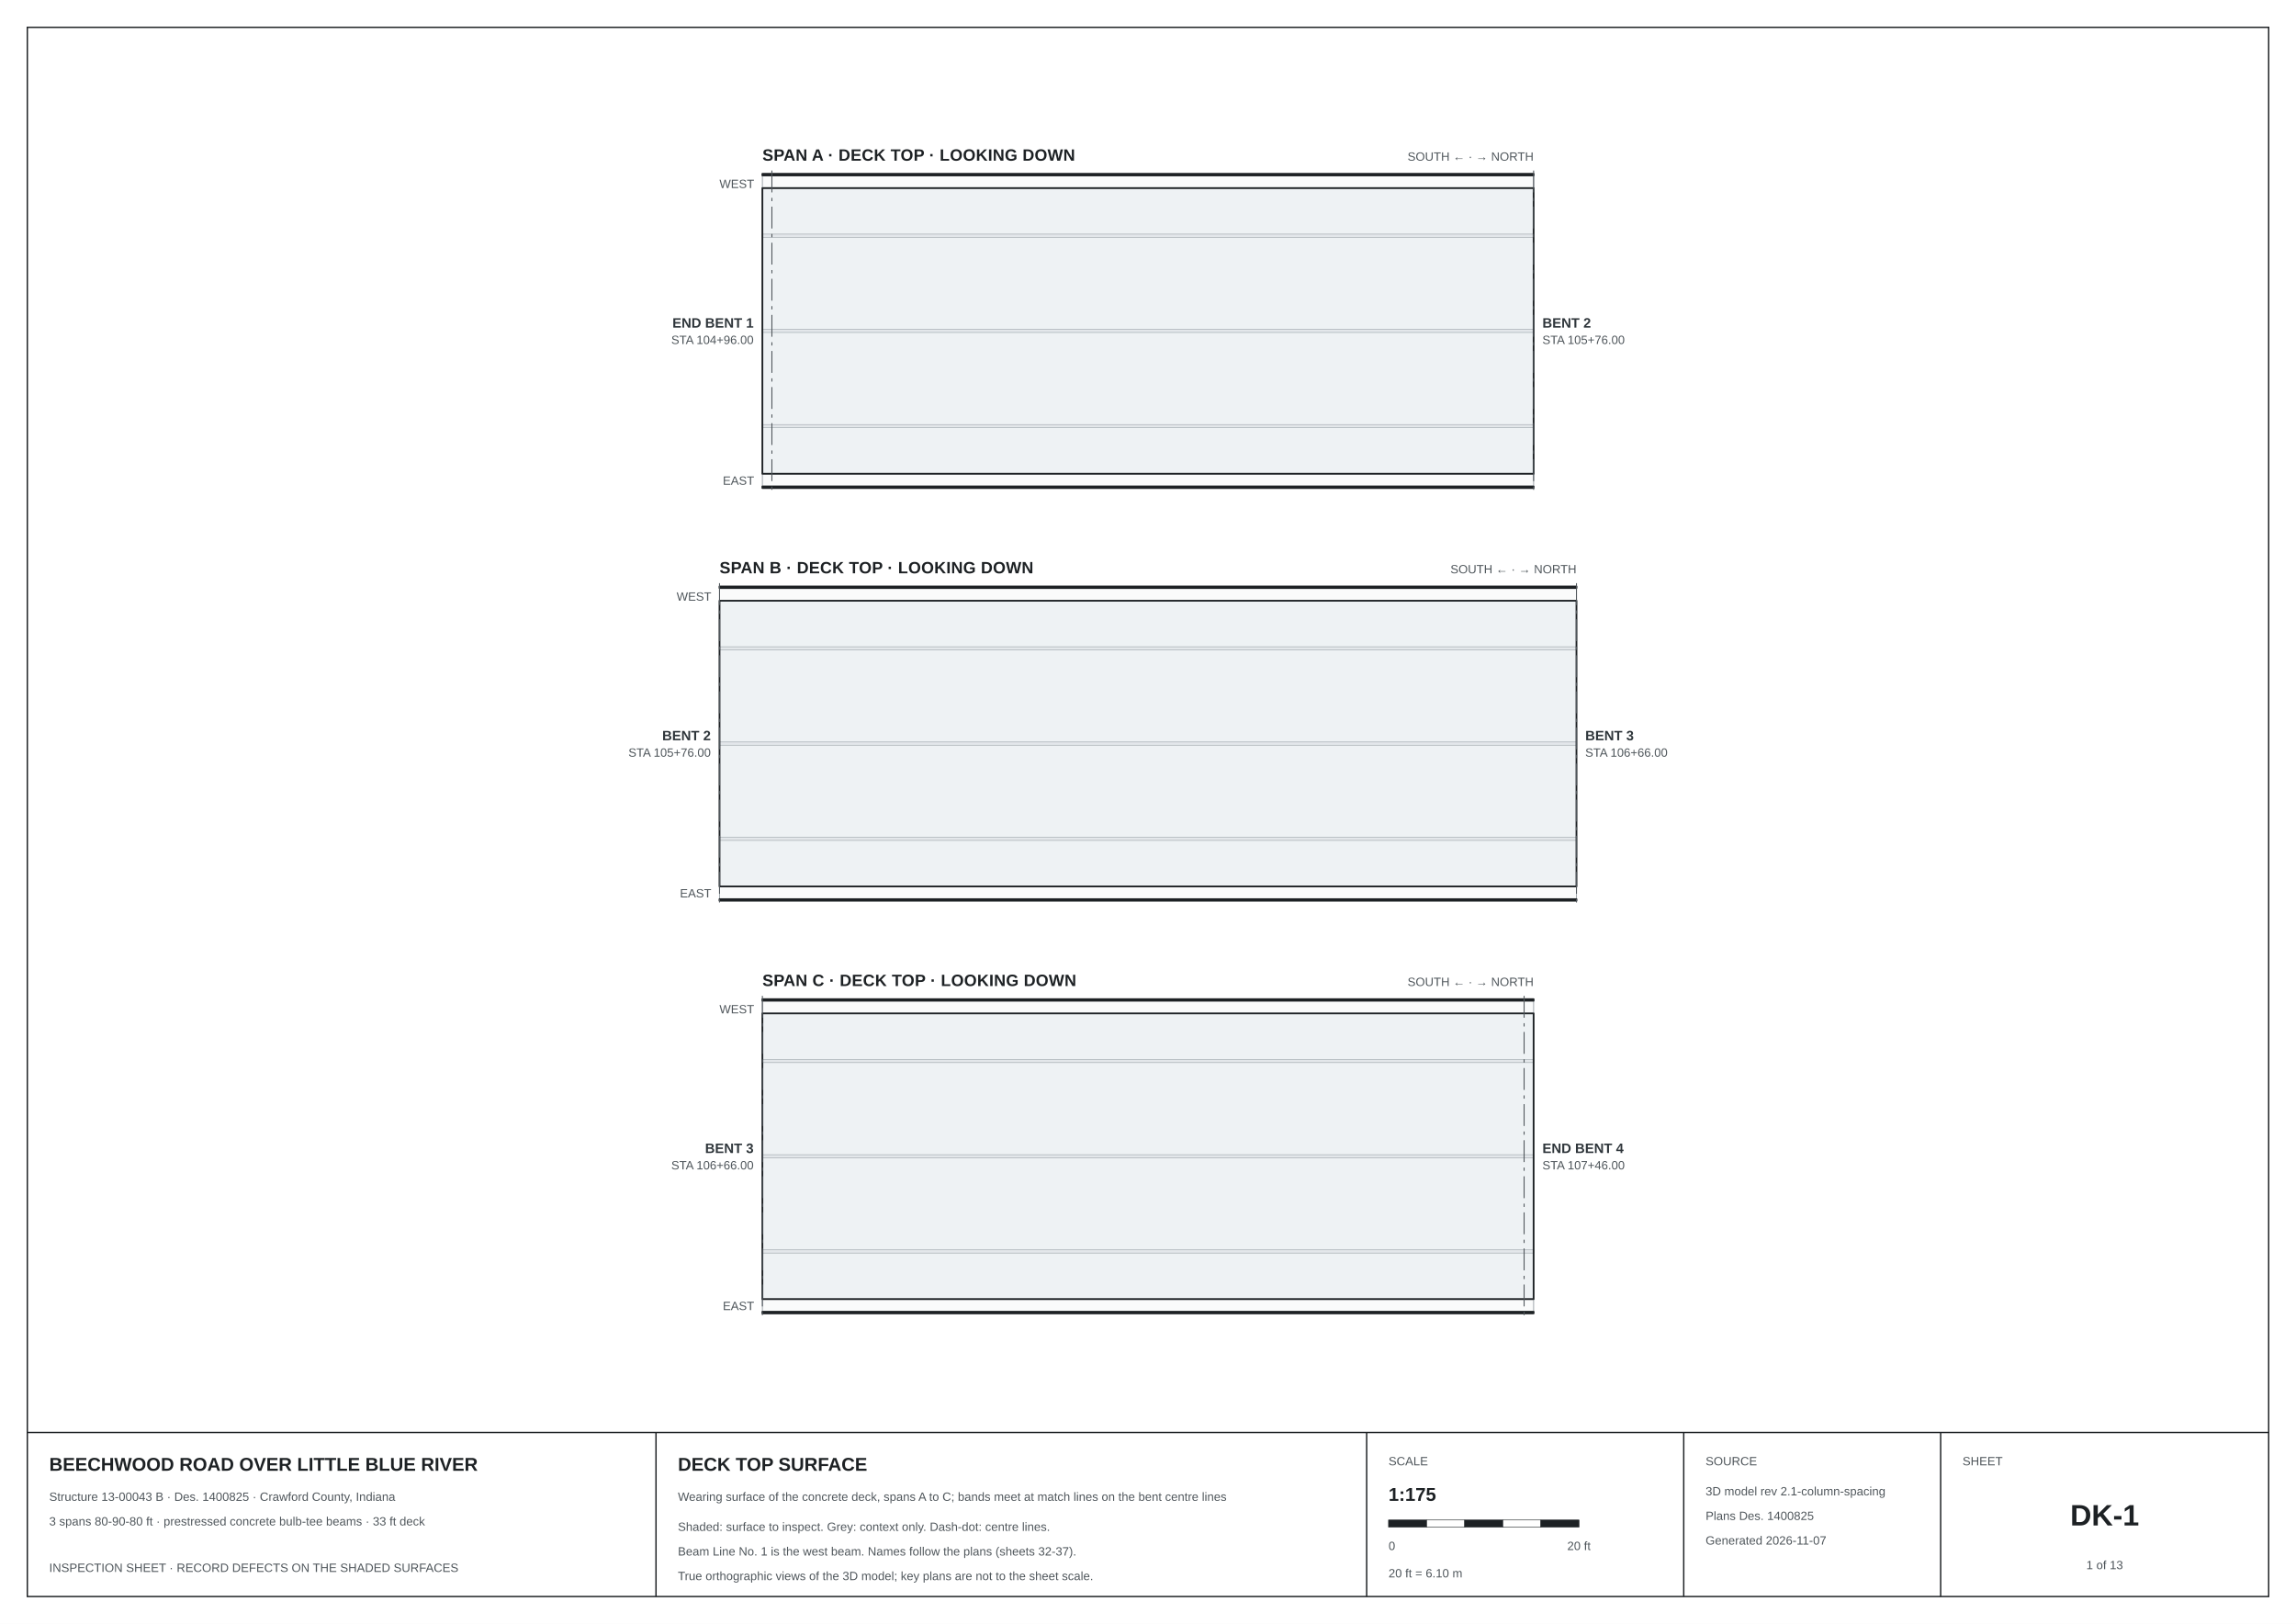
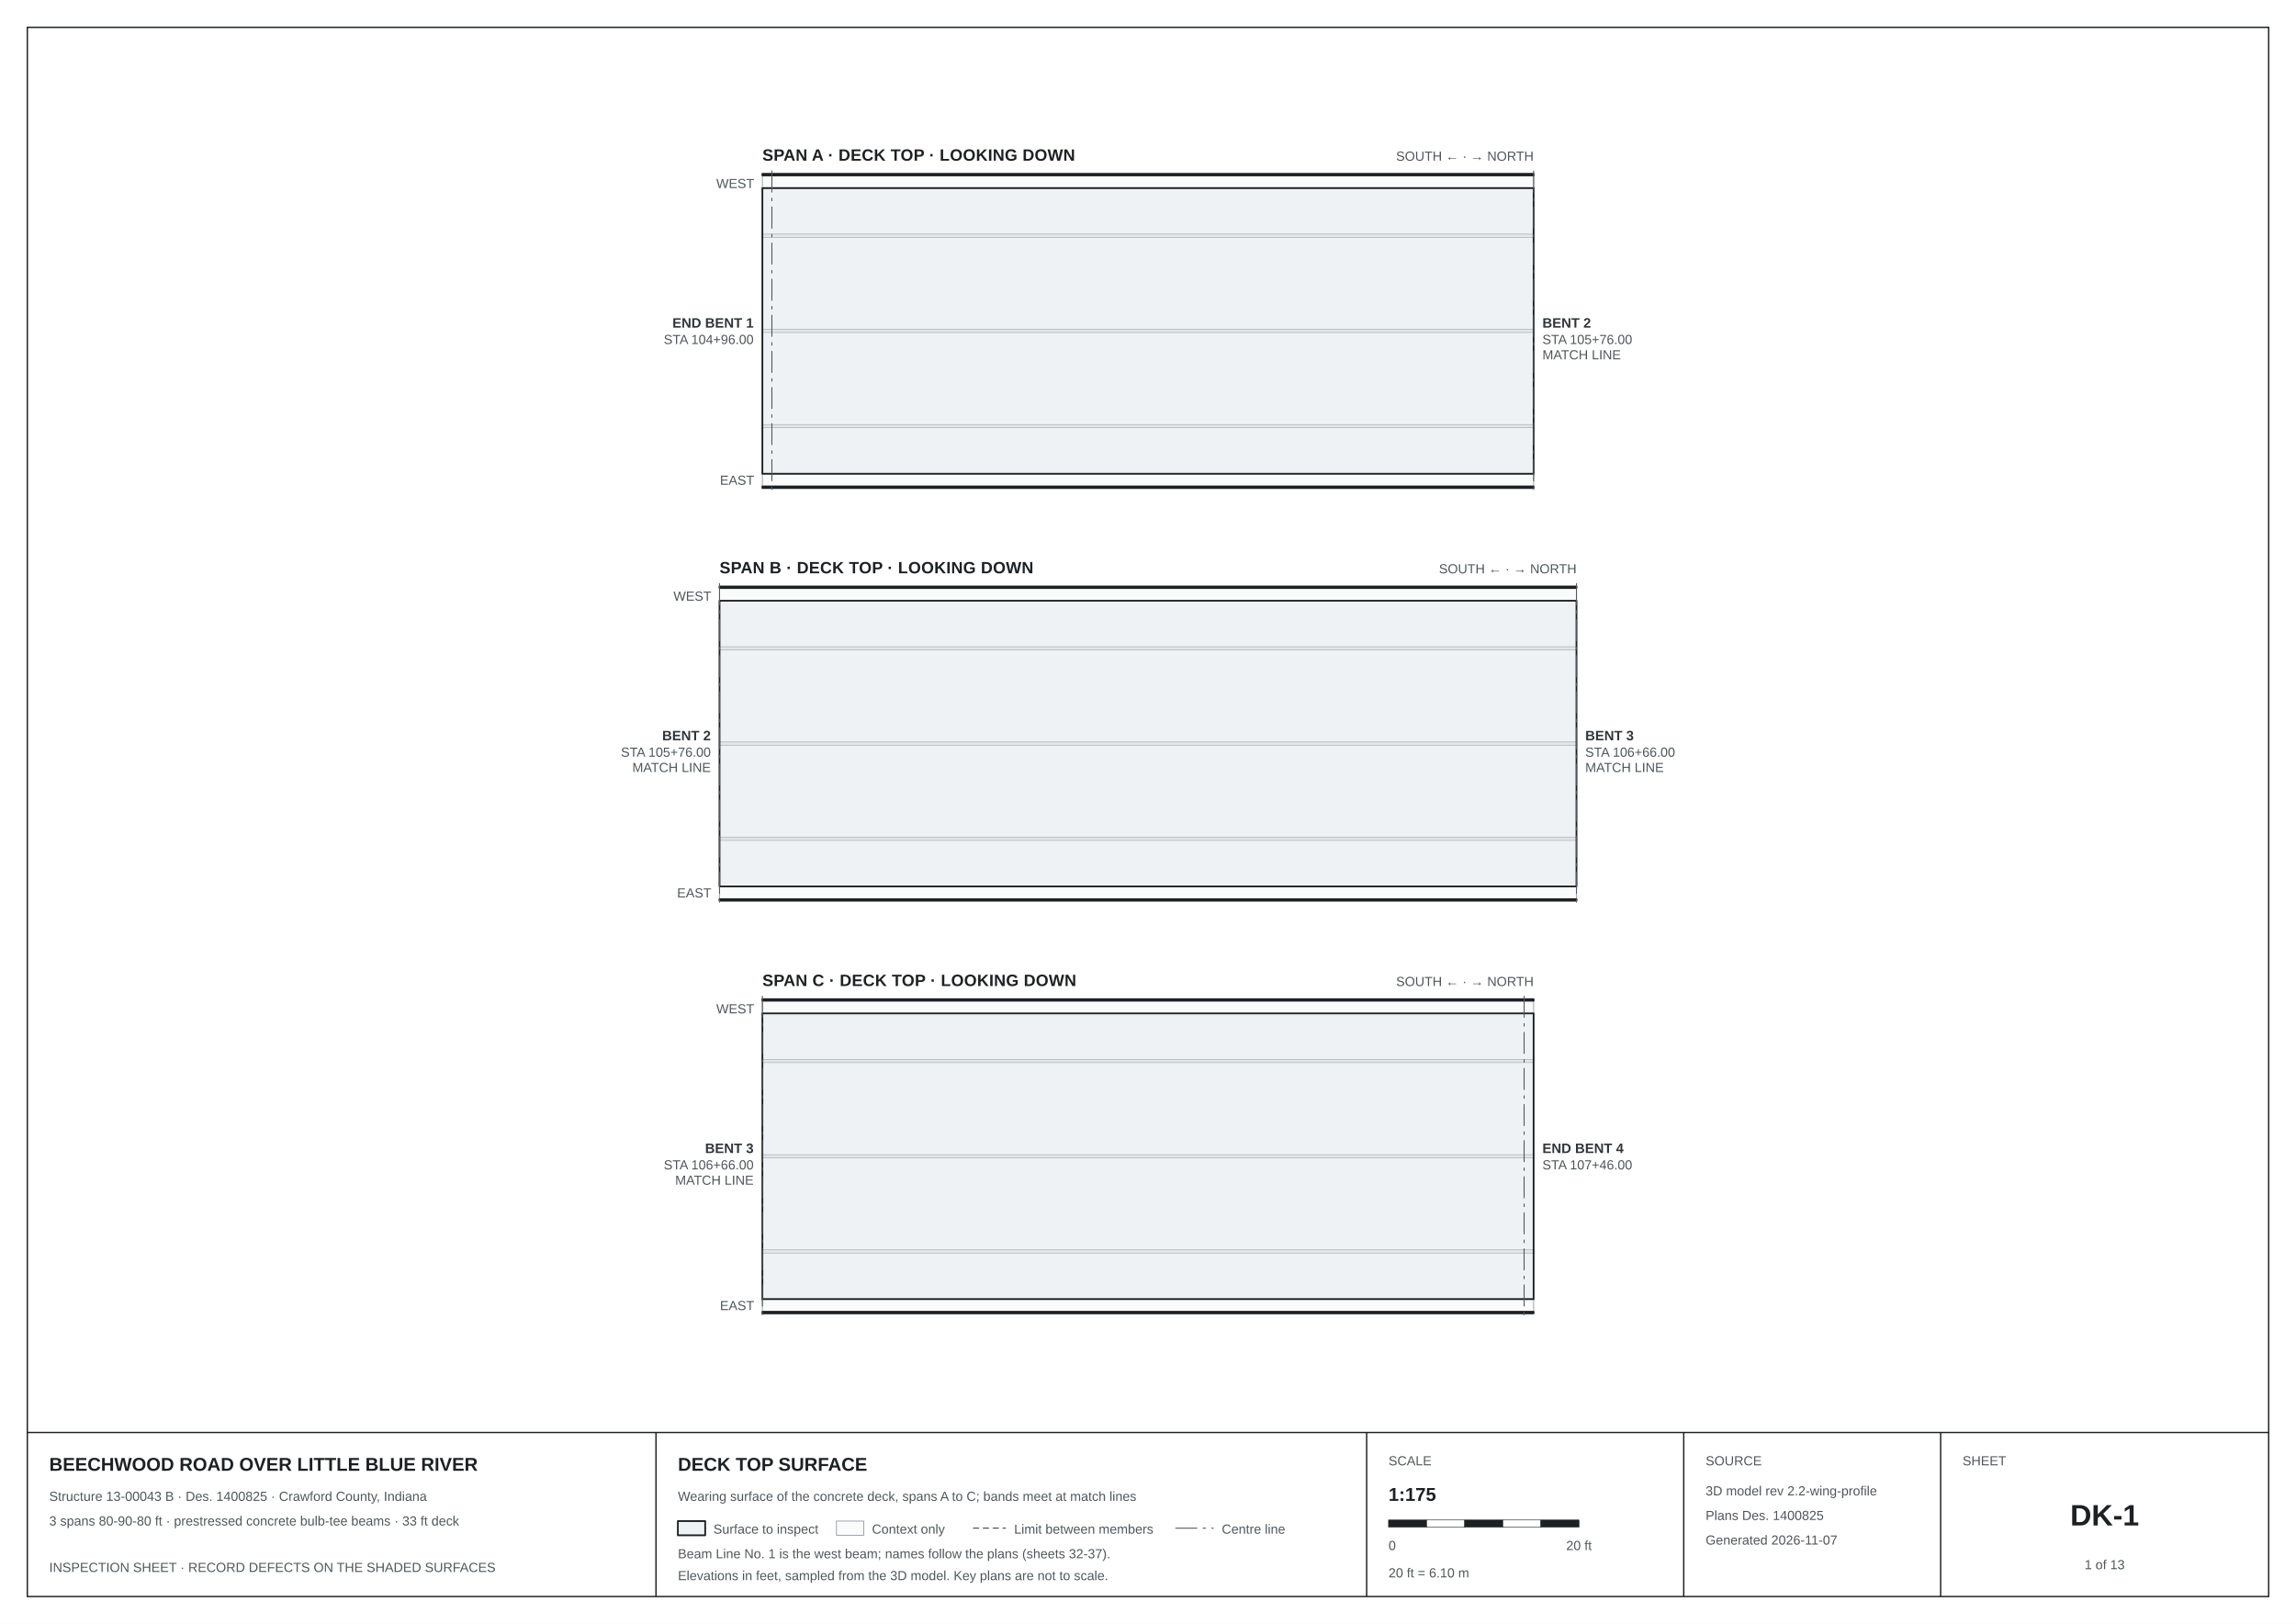
<svg xmlns="http://www.w3.org/2000/svg" viewBox="0 0 420 297" width="420mm" height="297mm">
-   <style>text{font-family:"IBM Plex Sans",Arial,Helvetica,sans-serif;fill:#1d2124}.t{font-size:2.6px}.s{font-size:2.2px;fill:#4f565b}.h{font-size:3px;font-weight:600;letter-spacing:.04px}.big{font-size:5.4px;font-weight:600}.mid{font-size:3.4px;font-weight:600}.lbl{font-size:2.5px;fill:#2f363b;font-weight:600}.ann{font-size:2.3px;fill:#1d2124}.o{fill:none;stroke:#1d2124;stroke-width:.32;stroke-linejoin:round;stroke-linecap:round}.e{fill:none;stroke:#1d2124;stroke-width:.16;stroke-linecap:round}.r{fill:none;stroke:#9aa2a7;stroke-width:.16;stroke-linejoin:round}.m{fill:#e3e7ea;stroke:#9aa2a7;stroke-width:.1}.f{fill:#eef2f4;stroke:none}.rf{fill:#fafbfb;stroke:none}.c{fill:none;stroke:#4f565b;stroke-width:.18;stroke-dasharray:4 1 .6 1}.ld{fill:none;stroke:#4f565b;stroke-width:.15}.ar{fill:#1d2124}.k{fill:none;stroke:#1d2124;stroke-width:.25}.thin{fill:none;stroke:#1d2124;stroke-width:.15}</style>
+   <style>text{font-family:"IBM Plex Sans",Arial,Helvetica,sans-serif;fill:#1d2124}.t{font-size:2.6px}.s{font-size:2.4px;fill:#4f565b}.h{font-size:3px;font-weight:600;letter-spacing:.04px}.big{font-size:5.4px;font-weight:600}.mid{font-size:3.4px;font-weight:600}.lbl{font-size:2.5px;fill:#2f363b;font-weight:600}.ann{font-size:2.5px;fill:#1d2124}.j{fill:none;stroke:#1d2124;stroke-width:.16;stroke-dasharray:1.1 .7}.o{fill:none;stroke:#1d2124;stroke-width:.32;stroke-linejoin:round;stroke-linecap:round}.e{fill:none;stroke:#1d2124;stroke-width:.16;stroke-linecap:round}.r{fill:none;stroke:#9aa2a7;stroke-width:.16;stroke-linejoin:round}.m{fill:#e3e7ea;stroke:#9aa2a7;stroke-width:.1}.f{fill:#eef2f4;stroke:none}.rf{fill:#fafbfb;stroke:none}.c{fill:none;stroke:#4f565b;stroke-width:.18;stroke-dasharray:4 1 .6 1}.ld{fill:none;stroke:#4f565b;stroke-width:.15}.ar{fill:#1d2124}.k{fill:none;stroke:#1d2124;stroke-width:.25}.thin{fill:none;stroke:#1d2124;stroke-width:.15}</style>
  <rect width="420" height="297" fill="#fff" />
  <rect x="5" y="5" width="410" height="287" class="k" />
  <text x="139.46" y="29.39" class="h" text-anchor="start">SPAN A · DECK TOP · LOOKING DOWN</text>
  <text x="280.54" y="29.39" class="s" text-anchor="end">SOUTH ← · → NORTH</text>
  <text x="137.96" y="34.39" class="s" text-anchor="end">WEST</text>
  <text x="137.96" y="88.66" class="s" text-anchor="end">EAST</text>
  <g id="view-DK1-A">
    <path class="rf" d="M139.46,34.40 280.54,34.40 280.54,32.08 139.46,32.08Z" />
    <path class="rf" d="M139.46,88.97 280.54,88.97 280.54,86.65 139.46,86.65Z" />
-     <path class="f" d="M139.46,31.79 139.46,32.08 280.54,32.08 280.54,31.79Z" />
-     <path class="f" d="M139.46,86.65 280.54,86.65 280.54,34.40 139.46,34.40Z" />
-     <path class="f" d="M139.46,88.97 139.46,89.26 280.54,89.26 280.54,88.97Z" />
+     <path class="f" d="M139.46,32.08 280.54,32.08 280.54,31.79 139.46,31.79Z" />
+     <path class="f" d="M280.54,34.40 139.46,34.40 139.46,86.65 280.54,86.65Z" />
+     <path class="f" d="M280.54,89.26 280.54,88.97 139.46,88.97 139.46,89.26Z" />
    <path class="m" d="M139.46,60.81 280.54,60.81 280.54,60.23 139.46,60.23Z" />
    <path class="m" d="M139.46,43.40 280.54,43.40 280.54,42.82 139.46,42.82Z" />
    <path class="m" d="M139.46,78.23 280.54,78.23 280.54,77.65 139.46,77.65Z" />
    <path class="r" d="M139.46,34.40 280.54,34.40 280.54,32.08 139.46,32.08 139.46,34.40" />
    <path class="r" d="M139.46,88.97 280.54,88.97 280.54,86.65 139.46,86.65 139.46,88.97" />
-     <path class="o" d="M139.46,31.79 139.46,32.08 280.54,32.08 280.54,31.79 139.46,31.79M139.46,86.65 280.54,86.65 280.54,34.40 139.46,34.40 139.46,86.65M139.46,88.97 139.46,89.26 280.54,89.26 280.54,88.97 139.46,88.97" />
+     <path class="o" d="M139.46,32.08 280.54,32.08 280.54,31.79 139.46,31.79 139.46,32.08M280.54,34.40 139.46,34.40 139.46,86.65 280.54,86.65 280.54,34.40M280.54,89.26 280.54,88.97 139.46,88.97 139.46,89.26 280.54,89.26" />
  </g>
  <path class="c" d="M141.20,31.19V90.06" />
  <text x="137.86" y="59.92" class="lbl" text-anchor="end">END BENT 1</text>
  <text x="137.86" y="62.92" class="s" text-anchor="end">STA 104+96.00</text>
  <path class="c" d="M280.54,31.19V90.06" />
  <text x="282.14" y="59.92" class="lbl" text-anchor="start">BENT 2</text>
  <text x="282.14" y="62.92" class="s" text-anchor="start">STA 105+76.00</text>
+   <text x="282.14" y="65.72" class="s" text-anchor="start">MATCH LINE</text>
  <text x="131.62" y="104.86" class="h" text-anchor="start">SPAN B · DECK TOP · LOOKING DOWN</text>
  <text x="288.38" y="104.86" class="s" text-anchor="end">SOUTH ← · → NORTH</text>
  <text x="130.12" y="109.86" class="s" text-anchor="end">WEST</text>
  <text x="130.12" y="164.14" class="s" text-anchor="end">EAST</text>
  <g id="view-DK1-B">
    <path class="rf" d="M131.62,109.87 288.38,109.87 288.38,107.55 131.62,107.55Z" />
    <path class="rf" d="M131.62,164.45 288.38,164.45 288.38,162.13 131.62,162.13Z" />
-     <path class="f" d="M131.62,107.55 288.38,107.55 288.38,107.26 131.62,107.26Z" />
-     <path class="f" d="M288.38,109.87 131.62,109.87 131.62,162.13 288.38,162.13Z" />
-     <path class="f" d="M288.38,164.45 131.62,164.45 131.62,164.74 288.38,164.74Z" />
+     <path class="f" d="M288.38,107.55 288.38,107.26 131.62,107.26 131.62,107.55Z" />
+     <path class="f" d="M131.62,162.13 288.38,162.13 288.38,109.87 131.62,109.87Z" />
+     <path class="f" d="M131.62,164.74 288.38,164.74 288.38,164.45 131.62,164.45Z" />
    <path class="m" d="M131.62,136.29 288.38,136.29 288.38,135.71 131.62,135.71Z" />
    <path class="m" d="M131.62,118.87 288.38,118.87 288.38,118.29 131.62,118.29Z" />
    <path class="m" d="M131.62,153.71 288.38,153.71 288.38,153.13 131.62,153.13Z" />
    <path class="r" d="M131.62,109.87 288.38,109.87 288.38,107.55 131.62,107.55 131.62,109.87" />
    <path class="r" d="M131.62,164.45 288.38,164.45 288.38,162.13 131.62,162.13 131.62,164.45" />
-     <path class="o" d="M131.62,107.55 288.38,107.55 288.38,107.26 131.62,107.26 131.62,107.55M288.38,109.87 131.62,109.87 131.62,162.13 288.38,162.13 288.38,109.87M288.38,164.45 131.62,164.45 131.62,164.74 288.38,164.74 288.38,164.45" />
+     <path class="o" d="M288.38,107.55 288.38,107.26 131.62,107.26 131.62,107.55 288.38,107.55M131.62,162.13 288.38,162.13 288.38,109.87 131.62,109.87 131.62,162.13M131.62,164.74 288.38,164.74 288.38,164.45 131.62,164.45 131.62,164.74" />
  </g>
  <path class="c" d="M131.62,106.66V165.54" />
  <text x="130.02" y="135.40" class="lbl" text-anchor="end">BENT 2</text>
  <text x="130.02" y="138.40" class="s" text-anchor="end">STA 105+76.00</text>
+   <text x="130.02" y="141.20" class="s" text-anchor="end">MATCH LINE</text>
  <path class="c" d="M288.38,106.66V165.54" />
  <text x="289.98" y="135.40" class="lbl" text-anchor="start">BENT 3</text>
  <text x="289.98" y="138.40" class="s" text-anchor="start">STA 106+66.00</text>
+   <text x="289.98" y="141.20" class="s" text-anchor="start">MATCH LINE</text>
  <text x="139.46" y="180.34" class="h" text-anchor="start">SPAN C · DECK TOP · LOOKING DOWN</text>
  <text x="280.54" y="180.34" class="s" text-anchor="end">SOUTH ← · → NORTH</text>
  <text x="137.96" y="185.34" class="s" text-anchor="end">WEST</text>
  <text x="137.96" y="239.61" class="s" text-anchor="end">EAST</text>
  <g id="view-DK1-C">
    <path class="rf" d="M139.46,185.35 280.54,185.35 280.54,183.03 139.46,183.03Z" />
    <path class="rf" d="M139.46,239.92 280.54,239.92 280.54,237.60 139.46,237.60Z" />
-     <path class="f" d="M139.46,182.74 139.46,183.03 280.54,183.03 280.54,182.74Z" />
-     <path class="f" d="M139.46,237.60 280.54,237.60 280.54,185.35 139.46,185.35Z" />
-     <path class="f" d="M139.46,239.92 139.46,240.21 280.54,240.21 280.54,239.92Z" />
+     <path class="f" d="M139.46,183.03 280.54,183.03 280.54,182.74 139.46,182.74Z" />
+     <path class="f" d="M280.54,185.35 139.46,185.35 139.46,237.60 280.54,237.60Z" />
+     <path class="f" d="M280.54,240.21 280.54,239.92 139.46,239.92 139.46,240.21Z" />
    <path class="m" d="M139.46,211.77 280.54,211.77 280.54,211.19 139.46,211.19Z" />
    <path class="m" d="M139.46,194.35 280.54,194.35 280.54,193.77 139.46,193.77Z" />
    <path class="m" d="M139.46,229.18 280.54,229.18 280.54,228.60 139.46,228.60Z" />
    <path class="r" d="M139.46,185.35 280.54,185.35 280.54,183.03 139.46,183.03 139.46,185.35" />
    <path class="r" d="M139.46,239.92 280.54,239.92 280.54,237.60 139.46,237.60 139.46,239.92" />
-     <path class="o" d="M139.46,182.74 139.46,183.03 280.54,183.03 280.54,182.74 139.46,182.74M139.46,237.60 280.54,237.60 280.54,185.35 139.46,185.35 139.46,237.60M139.46,239.92 139.46,240.21 280.54,240.21 280.54,239.92 139.46,239.92" />
+     <path class="o" d="M139.46,183.03 280.54,183.03 280.54,182.74 139.46,182.74 139.46,183.03M280.54,185.35 139.46,185.35 139.46,237.60 280.54,237.60 280.54,185.35M280.54,240.21 280.54,239.92 139.46,239.92 139.46,240.21 280.54,240.21" />
  </g>
  <path class="c" d="M139.46,182.14V241.01" />
  <text x="137.86" y="210.88" class="lbl" text-anchor="end">BENT 3</text>
  <text x="137.86" y="213.88" class="s" text-anchor="end">STA 106+66.00</text>
+   <text x="137.86" y="216.68" class="s" text-anchor="end">MATCH LINE</text>
  <path class="c" d="M278.80,182.14V241.01" />
  <text x="282.14" y="210.88" class="lbl" text-anchor="start">END BENT 4</text>
  <text x="282.14" y="213.88" class="s" text-anchor="start">STA 107+46.00</text>
  <path class="k" d="M5,262.0H415M120,262.0V292M250,262.0V292M308,262.0V292M355,262.0V292" />
  <text x="9.00" y="269.00" class="mid" text-anchor="start">BEECHWOOD ROAD OVER LITTLE BLUE RIVER</text>
  <text x="9.00" y="274.50" class="s" text-anchor="start">Structure 13-00043 B · Des. 1400825 · Crawford County, Indiana</text>
  <text x="9.00" y="279.00" class="s" text-anchor="start">3 spans 80-90-80 ft · prestressed concrete bulb-tee beams · 33 ft deck</text>
  <text x="9.00" y="287.50" class="s" text-anchor="start">INSPECTION SHEET · RECORD DEFECTS ON THE SHADED SURFACES</text>
  <text x="124.00" y="269.00" class="mid" text-anchor="start">DECK TOP SURFACE</text>
-   <text x="124.00" y="274.50" class="s" text-anchor="start">Wearing surface of the concrete deck, spans A to C; bands meet at match lines on the bent centre lines</text>
-   <text x="124.00" y="280.00" class="s" text-anchor="start">Shaded: surface to inspect. Grey: context only. Dash-dot: centre lines.</text>
-   <text x="124.00" y="284.50" class="s" text-anchor="start">Beam Line No. 1 is the west beam. Names follow the plans (sheets 32-37).</text>
-   <text x="124.00" y="289.00" class="s" text-anchor="start">True orthographic views of the 3D model; key plans are not to the sheet scale.</text>
+   <text x="124.00" y="274.50" class="s" text-anchor="start">Wearing surface of the concrete deck, spans A to C; bands meet at match lines</text>
+   <rect x="124" y="278.2" width="5" height="2.6" class="f" />
+   <rect x="124" y="278.2" width="5" height="2.6" class="o" />
+   <text x="130.50" y="280.50" class="s" text-anchor="start">Surface to inspect</text>
+   <rect x="153" y="278.2" width="5" height="2.6" class="rf" />
+   <rect x="153" y="278.2" width="5" height="2.6" class="r" />
+   <text x="159.50" y="280.50" class="s" text-anchor="start">Context only</text>
+   <path class="j" d="M178,279.5h6" />
+   <text x="185.50" y="280.50" class="s" text-anchor="start">Limit between members</text>
+   <path class="c" d="M215,279.5h7" />
+   <text x="223.50" y="280.50" class="s" text-anchor="start">Centre line</text>
+   <text x="124.00" y="285.00" class="s" text-anchor="start">Beam Line No. 1 is the west beam; names follow the plans (sheets 32-37).</text>
+   <text x="124.00" y="289.00" class="s" text-anchor="start">Elevations in feet, sampled from the 3D model. Key plans are not to scale.</text>
  <text x="254.00" y="268.00" class="s" text-anchor="start">SCALE</text>
  <text x="254.00" y="274.50" class="mid" text-anchor="start">1:175</text>
  <rect x="254.00" y="278.0" width="6.97" height="1.3" fill="#1d2124" stroke="#1d2124" stroke-width=".1" />
  <rect x="260.97" y="278.0" width="6.97" height="1.3" fill="#fff" stroke="#1d2124" stroke-width=".1" />
  <rect x="267.93" y="278.0" width="6.97" height="1.3" fill="#1d2124" stroke="#1d2124" stroke-width=".1" />
  <rect x="274.90" y="278.0" width="6.97" height="1.3" fill="#fff" stroke="#1d2124" stroke-width=".1" />
  <rect x="281.87" y="278.0" width="6.97" height="1.3" fill="#1d2124" stroke="#1d2124" stroke-width=".1" />
  <text x="254.00" y="283.50" class="s" text-anchor="start">0</text>
  <text x="288.83" y="283.50" class="s" text-anchor="middle">20 ft</text>
  <text x="254.00" y="288.50" class="s" text-anchor="start">20 ft = 6.10 m</text>
  <text x="312.00" y="268.00" class="s" text-anchor="start">SOURCE</text>
-   <text x="312.00" y="273.50" class="s" text-anchor="start">3D model rev 2.1-column-spacing</text>
+   <text x="312.00" y="273.50" class="s" text-anchor="start">3D model rev 2.2-wing-profile</text>
  <text x="312.00" y="278.00" class="s" text-anchor="start">Plans Des. 1400825</text>
  <text x="312.00" y="282.50" class="s" text-anchor="start">Generated 2026-11-07</text>
  <text x="359.00" y="268.00" class="s" text-anchor="start">SHEET</text>
  <text x="385.00" y="279.00" class="big" text-anchor="middle">DK-1</text>
  <text x="385.00" y="287.00" class="s" text-anchor="middle">1 of 13</text>
</svg>
